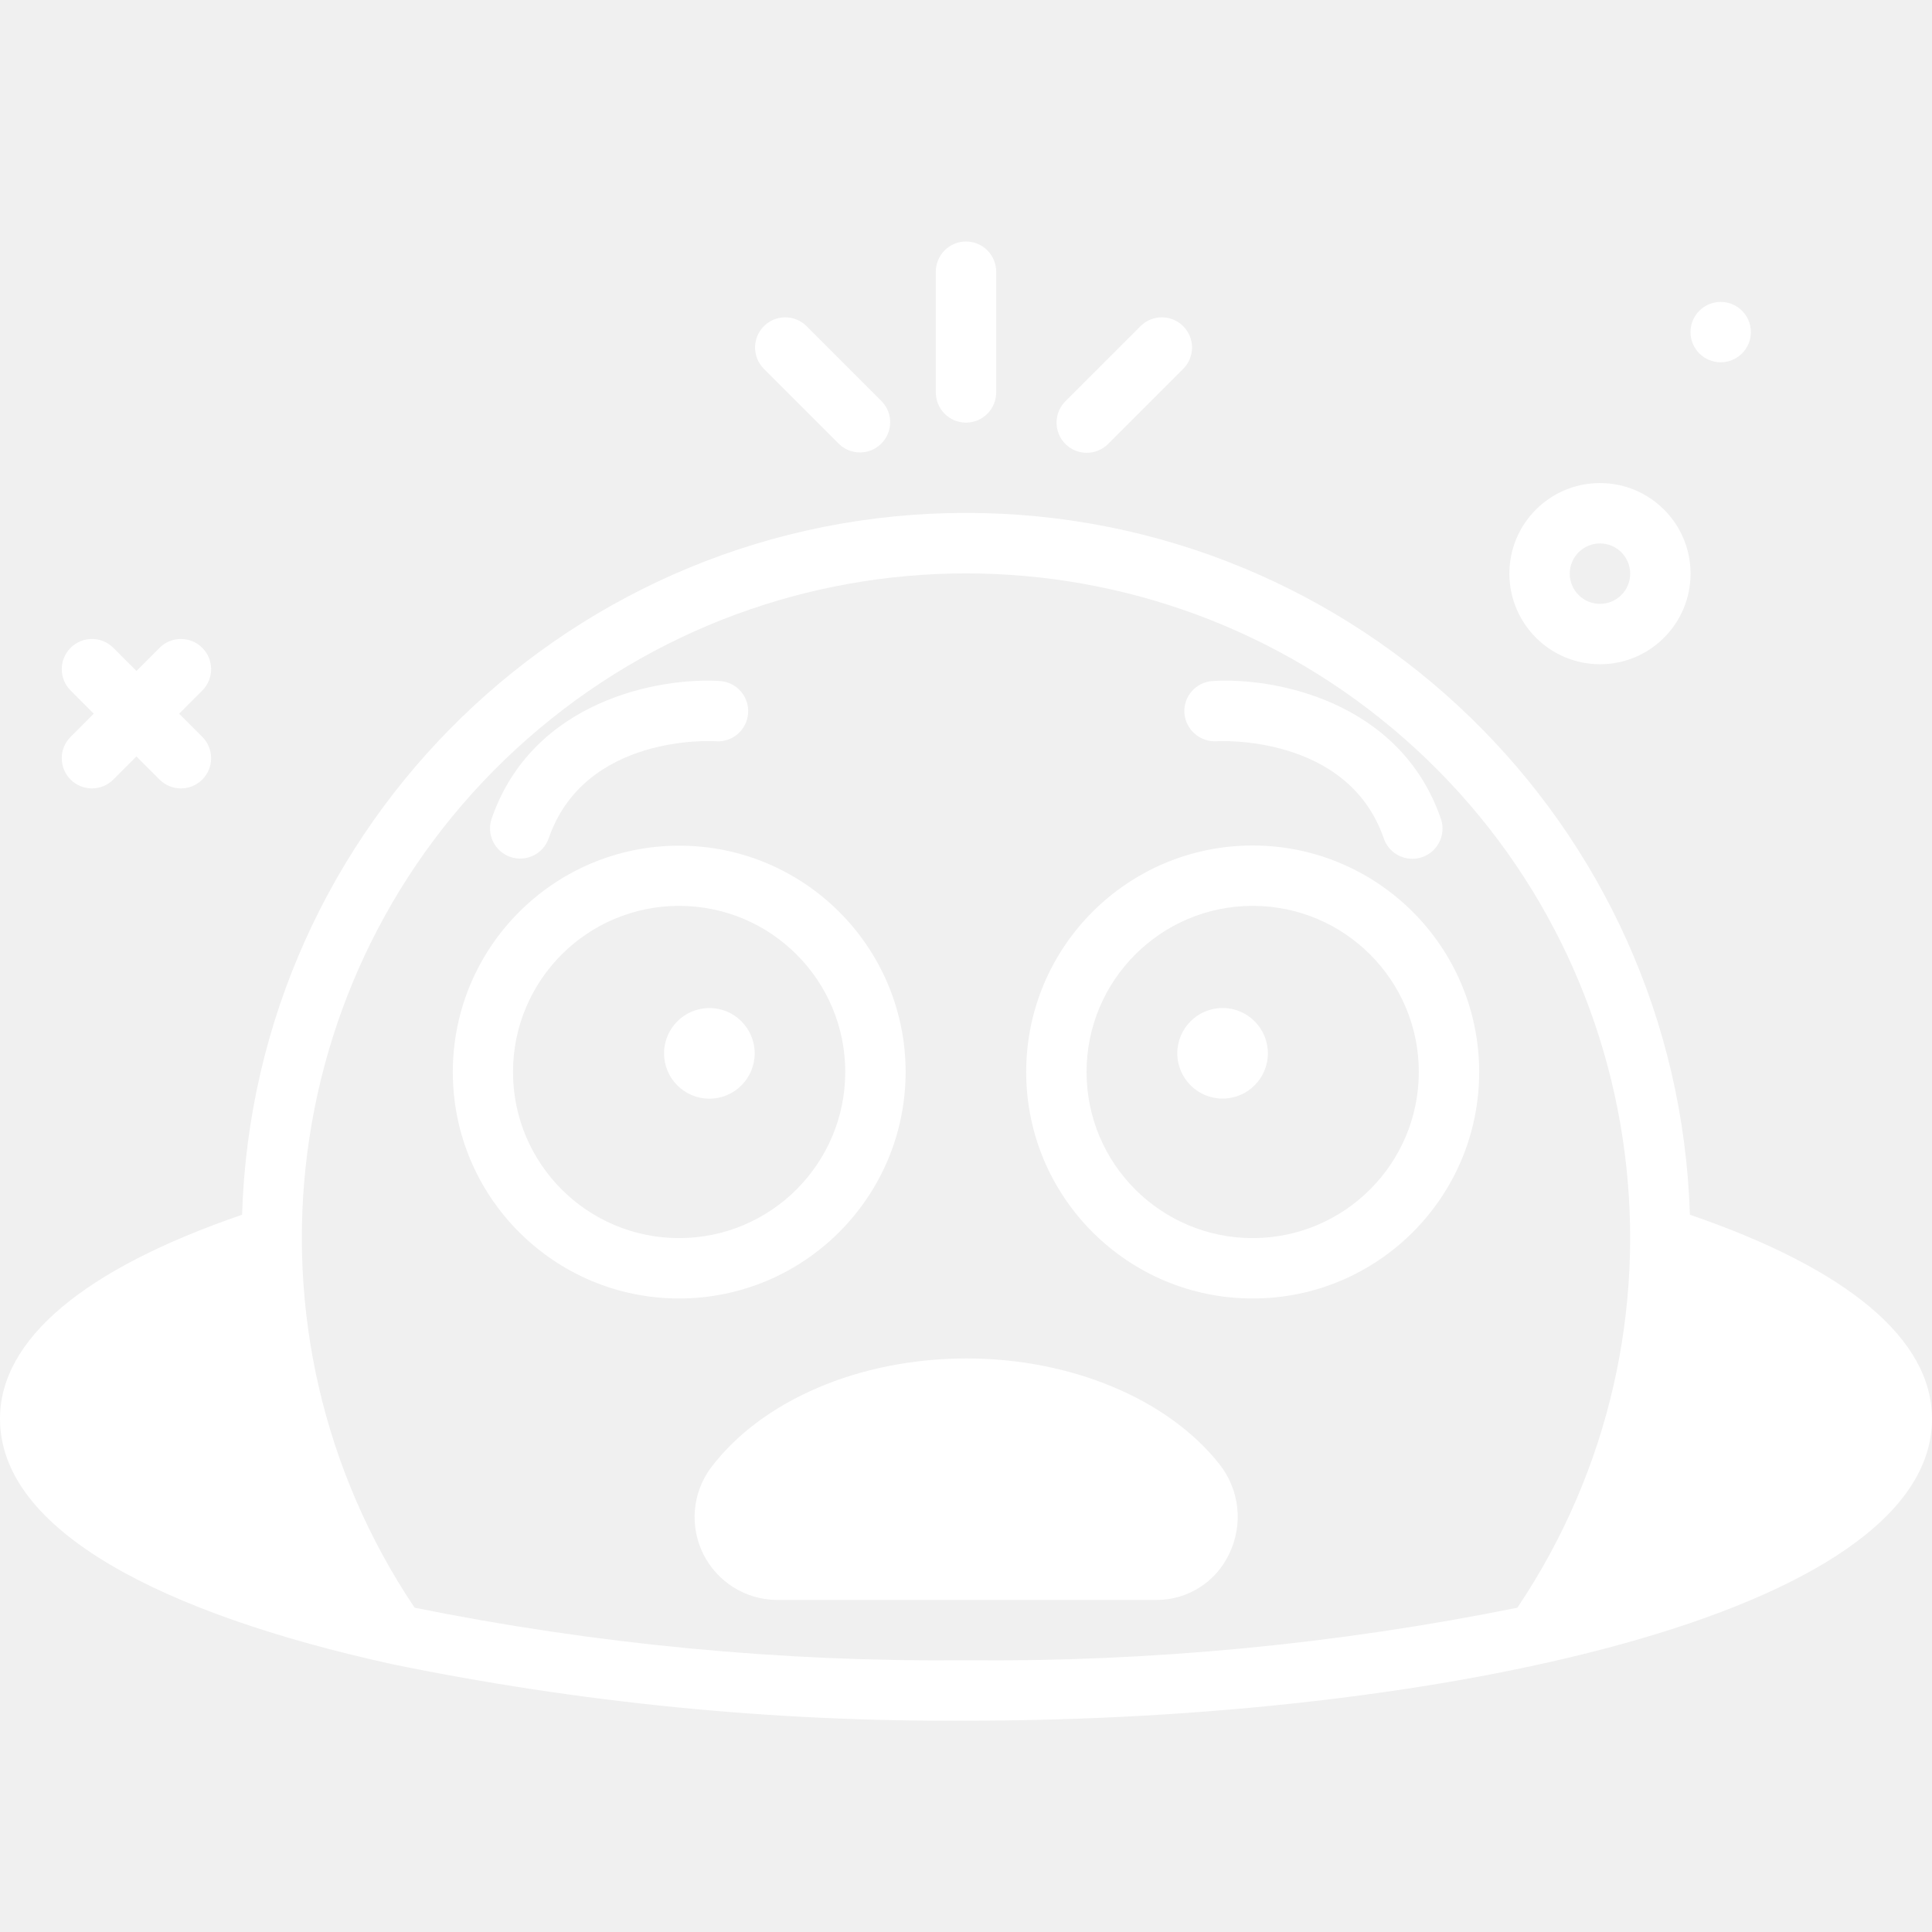
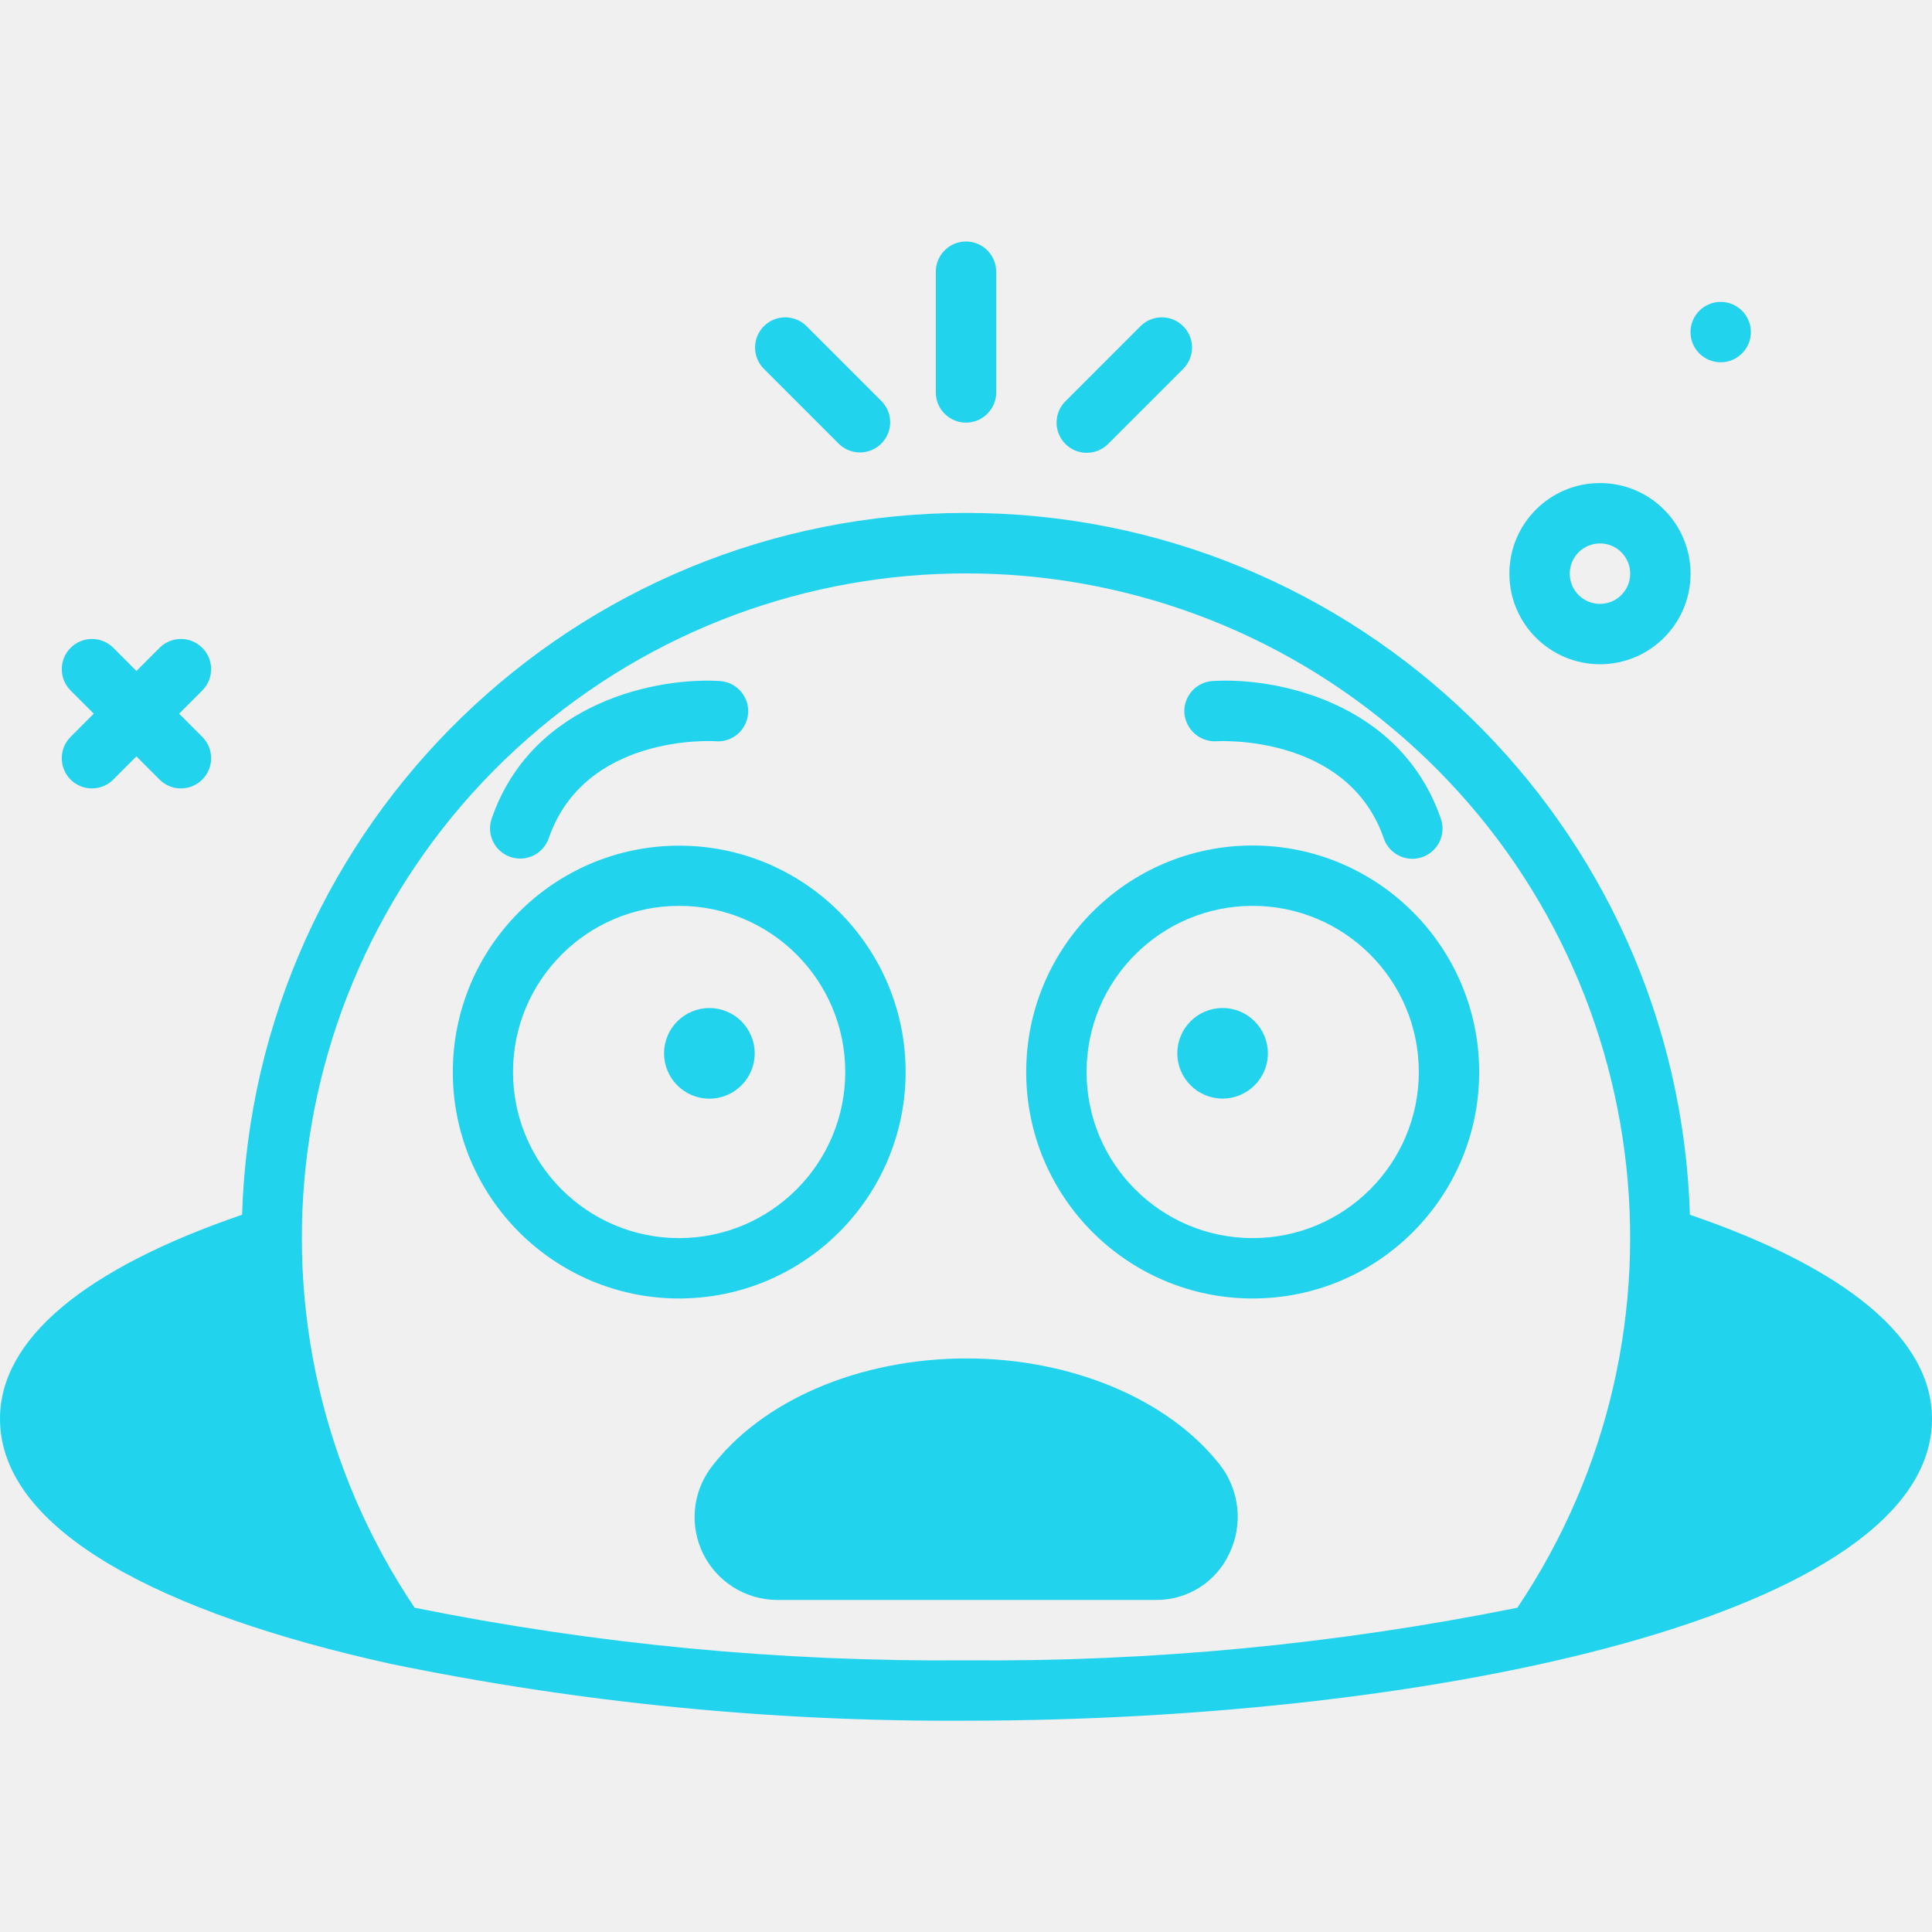
- <svg xmlns="http://www.w3.org/2000/svg" fill="#ffffff" width="800px" height="800px" viewBox="0 0 64 64">
+ <svg xmlns="http://www.w3.org/2000/svg" fill="#22d3ee" width="800px" height="800px" viewBox="0 0 64 64">
  <g id="hole">
    <path d="M2.338,25.824a1,1,0,0,0,1.415,0l.766-.767.766.767A1,1,0,0,0,6.701,24.41l-.767-.768.767-.768a1,1,0,0,0-1.415-1.414l-.766.767-.766-.767a1,1,0,0,0-1.415,1.414l.767.768-.767.768A1,1,0,0,0,2.338,25.824Z" />
    <path d="M55.98,40.24a23.992,23.992,0,0,0-47.961,0C2.775,42.038,0,44.369,0,47c0,3.714,5.395,6.449,12.913,8.111.012.003.023.006.035.008A91.835,91.835,0,0,0,32,57c15.513,0,32-3.505,32-10C64,44.37,61.225,42.037,55.98,40.24ZM13.735,53.258a22,22,0,1,1,36.53,0A88.465,88.465,0,0,1,32,55,88.465,88.465,0,0,1,13.735,53.258Z" />
    <path d="M53,22.004a3.001,3.001,0,1,0-3-3.001A3.004,3.004,0,0,0,53,22.004Zm0-4.002a1.001,1.001,0,1,1-1,1.001A1.002,1.002,0,0,1,53,18.002Z" />
    <circle cx="57" cy="11.001" r="1" />
    <path d="M41.5,28.008A7.503,7.503,0,1,0,49,35.511,7.51,7.51,0,0,0,41.5,28.008Zm0,13.006a5.503,5.503,0,1,1,5.5-5.503A5.508,5.508,0,0,1,41.5,41.014Z" />
    <circle cx="40.5" cy="34.892" r="1.5" />
    <path d="M30,35.511a7.5,7.5,0,1,0-7.5,7.503A7.51,7.51,0,0,0,30,35.511Zm-7.5,5.503a5.503,5.503,0,1,1,5.5-5.503A5.508,5.508,0,0,1,22.5,41.014Z" />
    <path d="M23.5,33.393A1.501,1.501,0,1,0,25,34.893,1.5,1.5,0,0,0,23.5,33.393Z" />
    <path d="M32.018,45c-3.555,0-6.806,1.397-8.486,3.644A2.745,2.745,0,0,0,25.707,53H38.319a2.652,2.652,0,0,0,2.397-1.522,2.806,2.806,0,0,0-.33-2.986C38.679,46.338,35.472,45,32.018,45Z" />
    <path d="M16.905,28.387a1.001,1.001,0,0,0,1.272-.618c1.19-3.438,5.367-3.229,5.542-3.213A1,1,0,0,0,23.85,22.56c-2.013-.127-6.207.642-7.562,4.555A1,1,0,0,0,16.905,28.387Z" />
    <path d="M40.299,24.556c.047-.007,4.339-.25,5.539,3.213a1,1,0,1,0,1.89-.654C46.373,23.201,42.182,22.43,40.165,22.56a1,1,0,0,0-.931,1.065A1.016,1.016,0,0,0,40.299,24.556Z" />
    <path d="M32,14a1,1,0,0,0,1-1V9a1,1,0,0,0-2,0v4A1,1,0,0,0,32,14Z" />
    <path d="M36,15a.997.997,0,0,0,.707-.293l2.5-2.5a1,1,0,0,0-1.414-1.414l-2.5,2.5A1,1,0,0,0,36,15Z" />
    <path d="M27.793,14.707a1,1,0,0,0,1.414-1.414l-2.5-2.5a1,1,0,0,0-1.414,1.414Z" />
  </g>
</svg>
